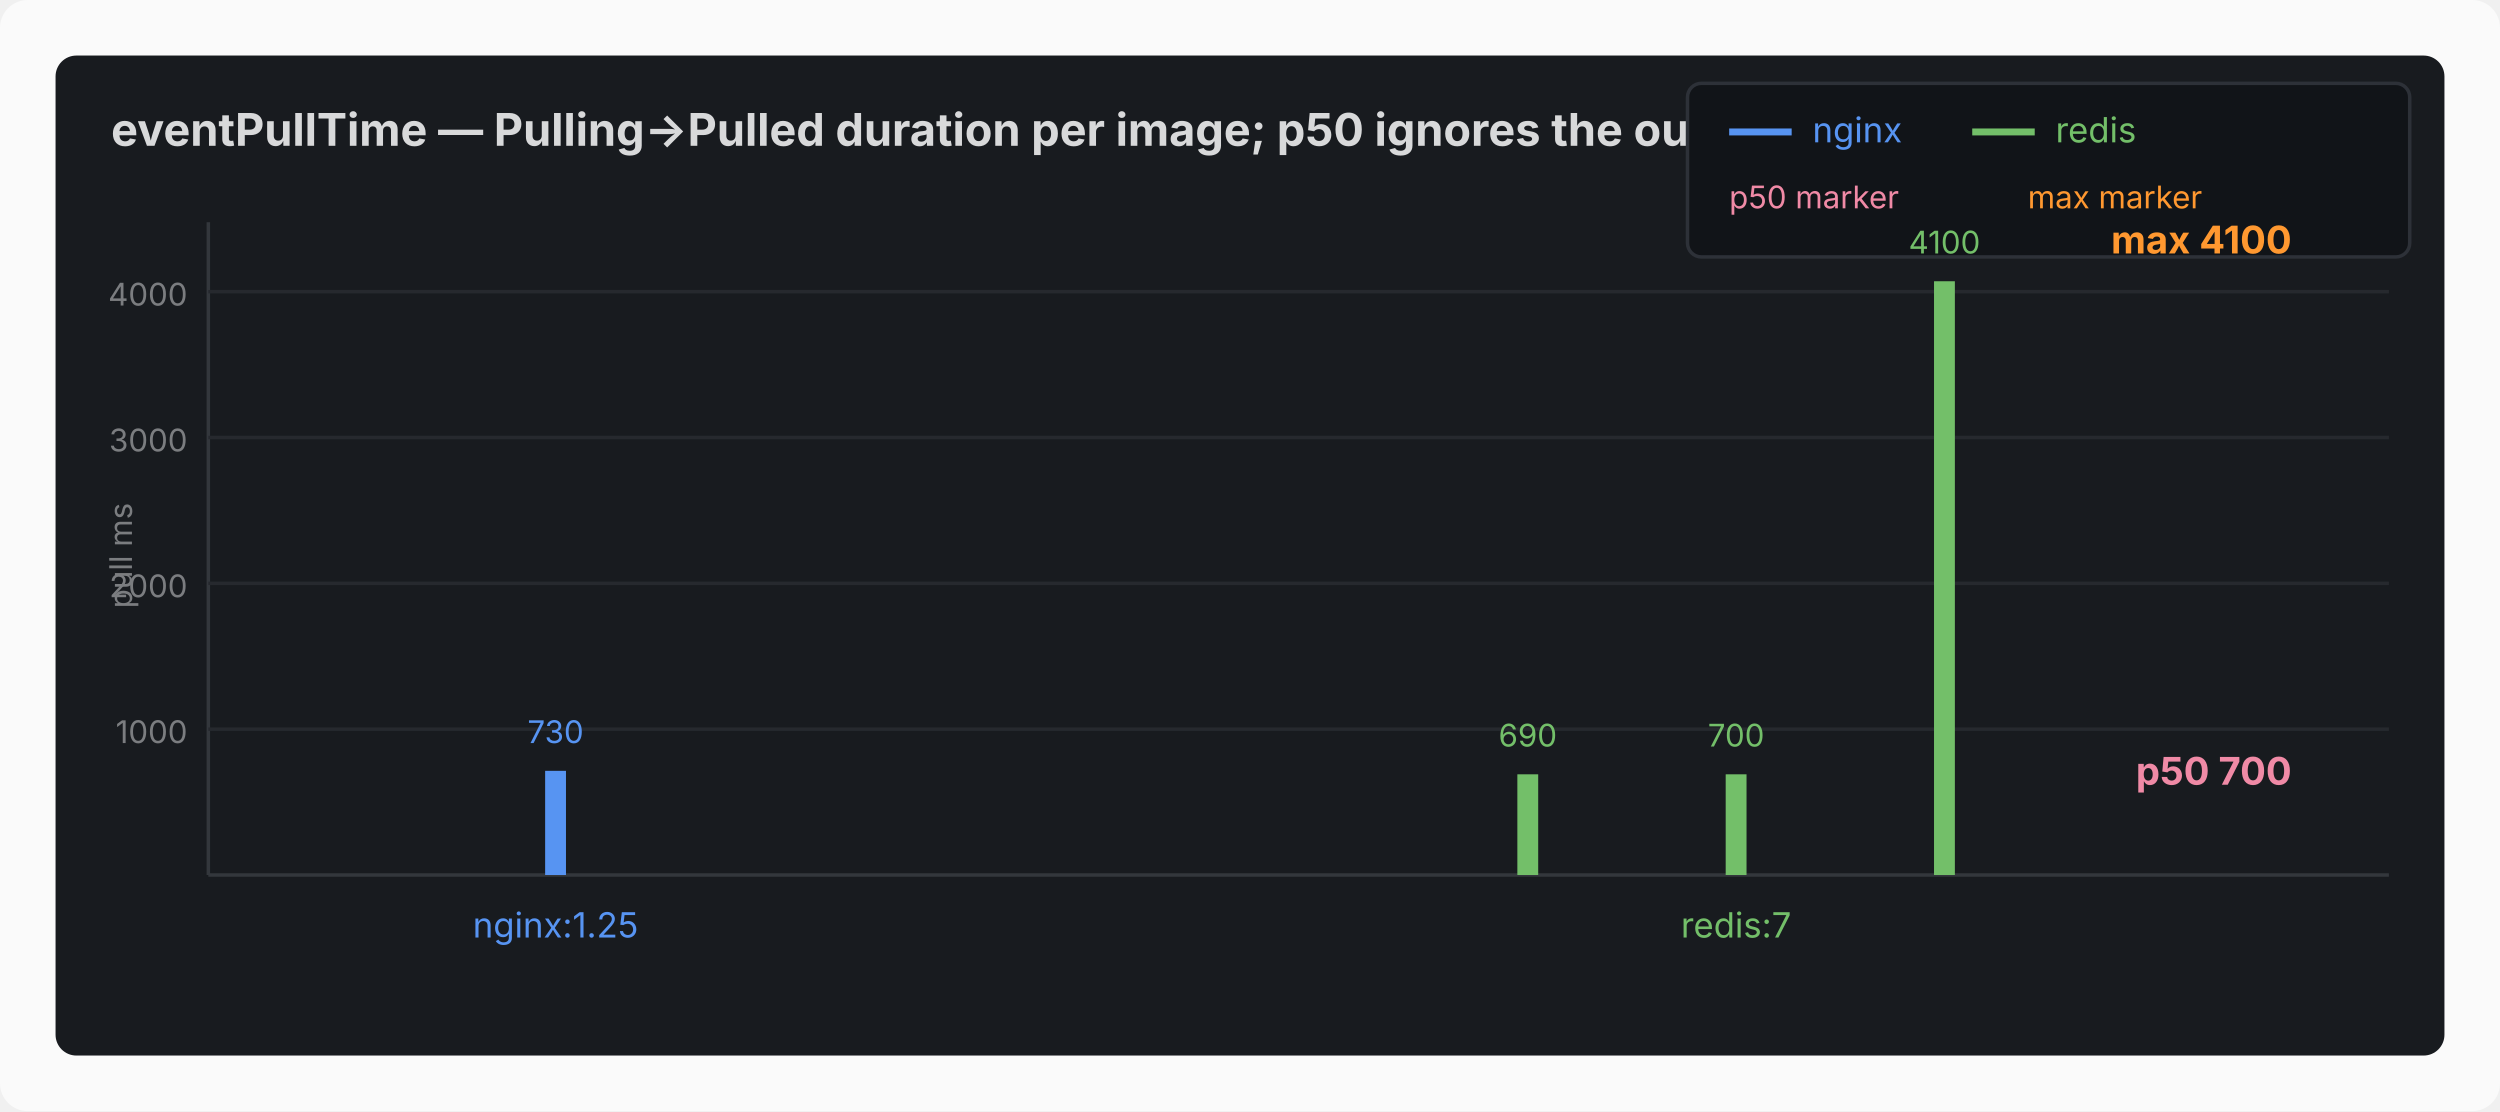
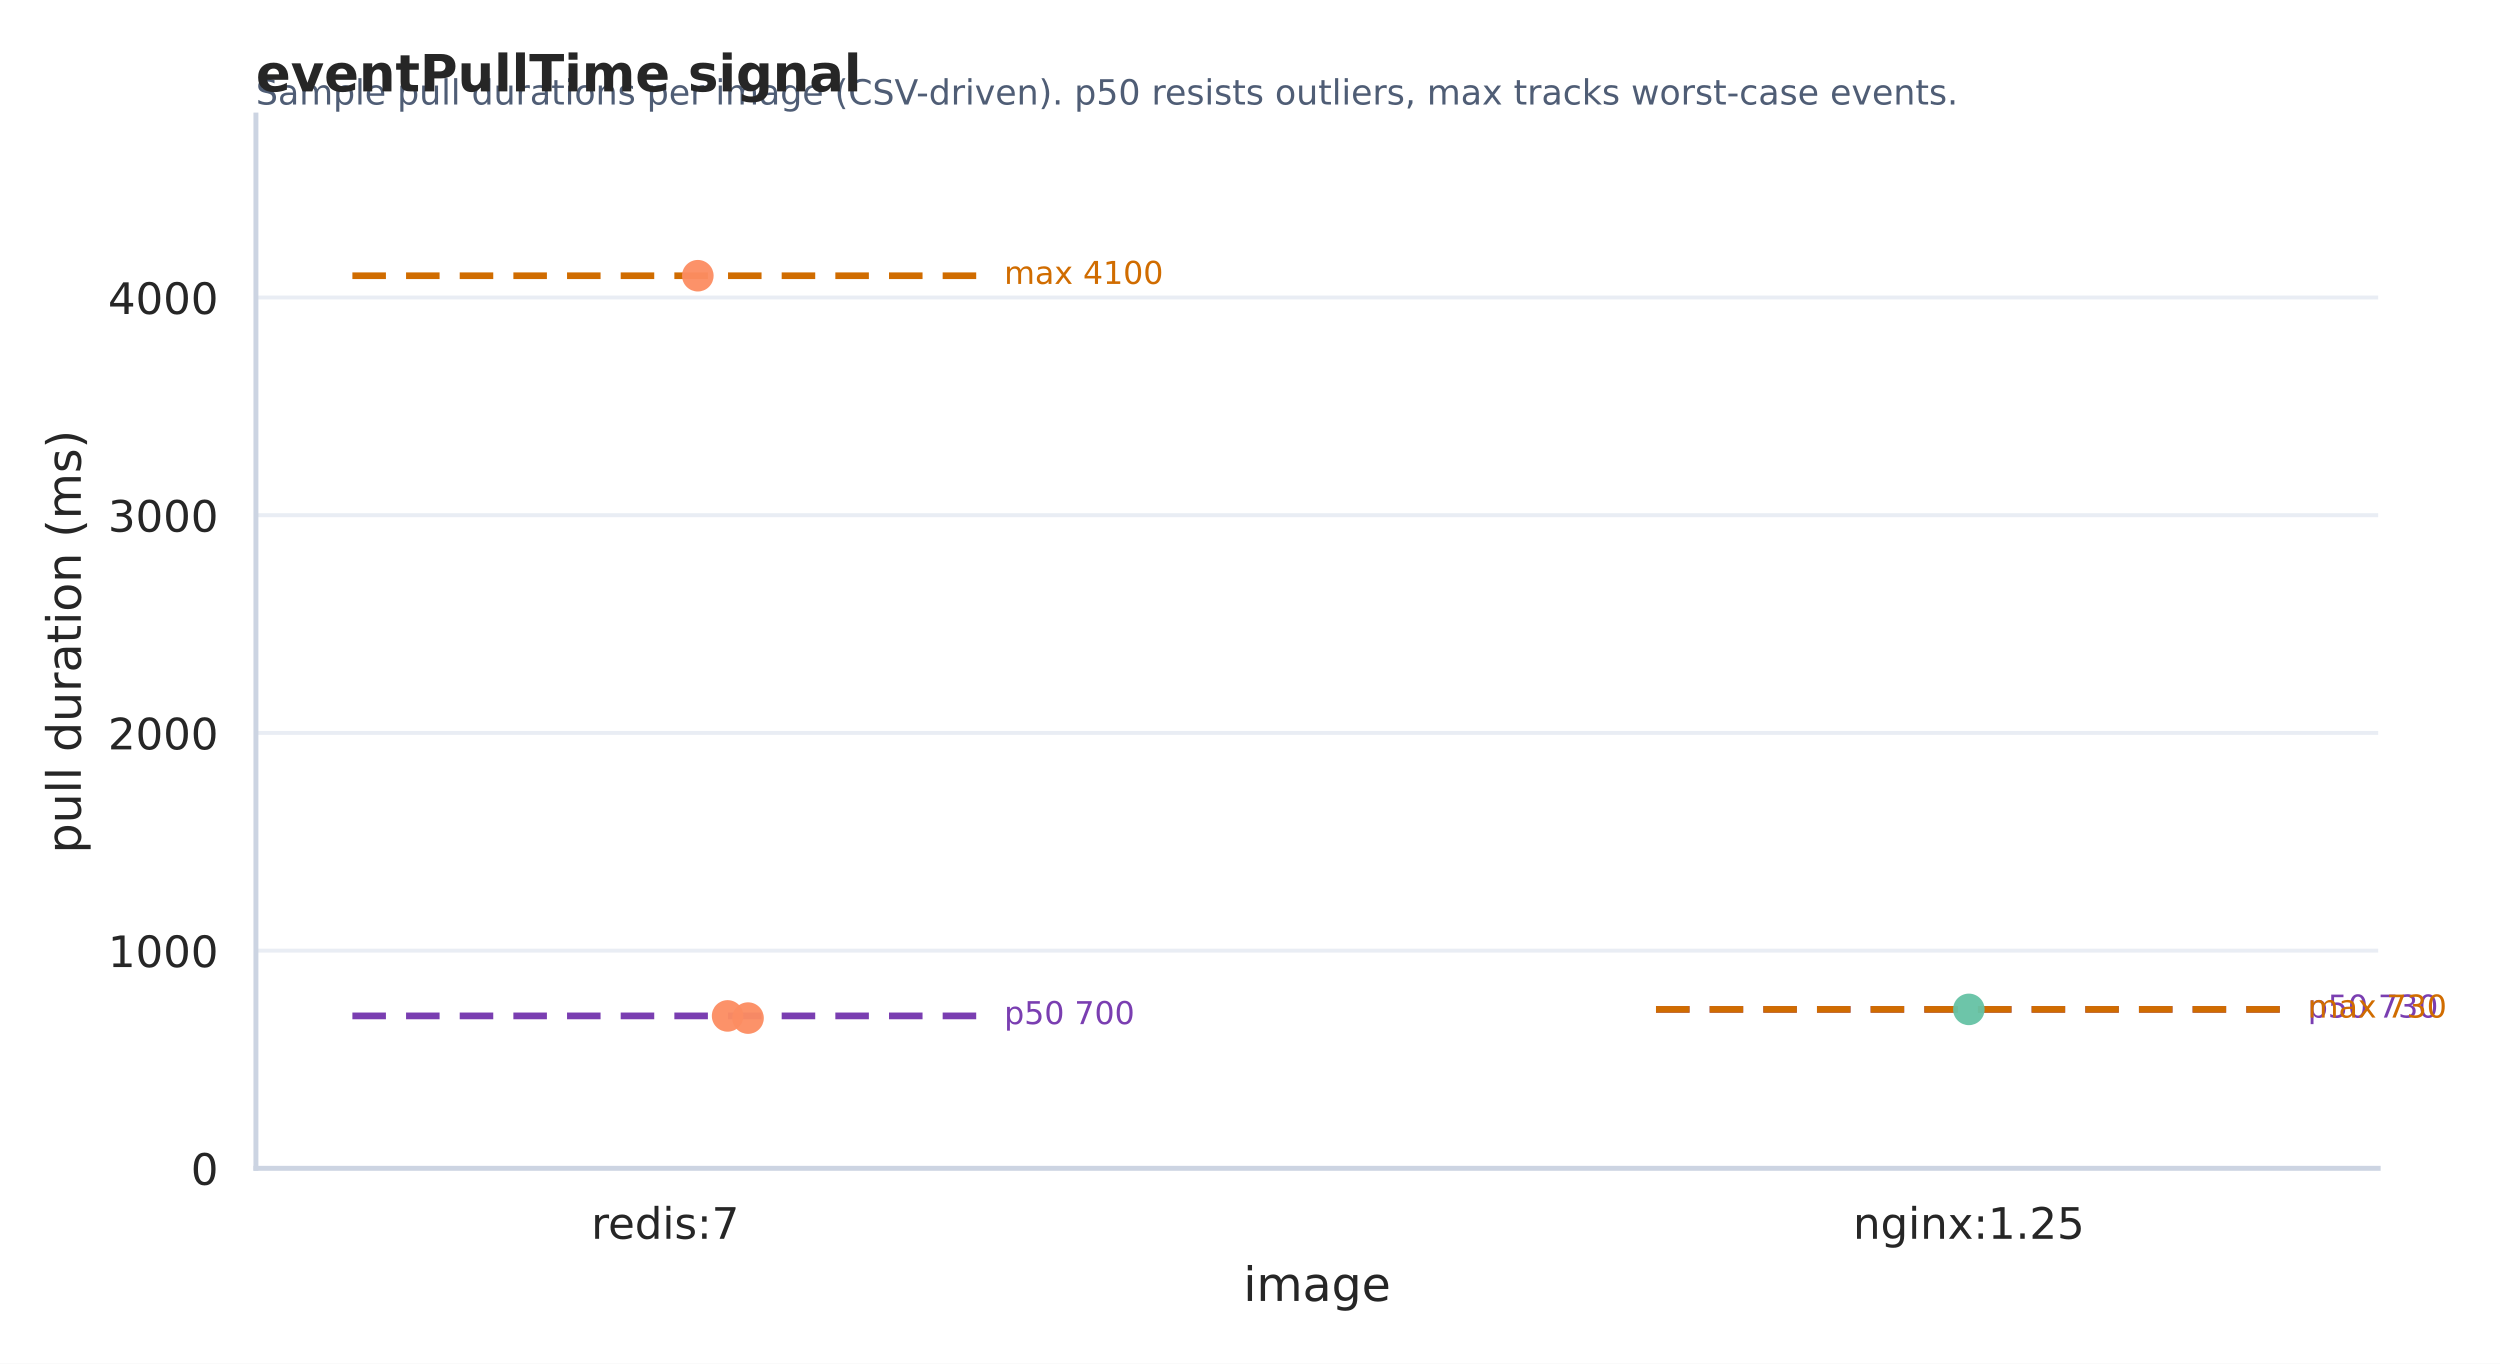
- <svg xmlns="http://www.w3.org/2000/svg" viewBox="0 0 720 320" font-family="system-ui, -apple-system, sans-serif" font-size="12">
-   <rect width="720" height="320" fill="#fafafa" rx="8" />
-   <rect x="16" y="16" width="688" height="288" rx="6" fill="#181b1f" />
-   <text x="32" y="42" font-size="13" font-weight="bold" fill="#d8d9da">eventPullTime — Pulling→Pulled duration per image; p50 ignores the outlier, max chases it</text>
-   <rect x="486" y="24" width="208" height="50" rx="4" fill="#111418" stroke="#2d3138" />
-   <line x1="498" y1="38" x2="516" y2="38" stroke="#5794f2" stroke-width="2" />
-   <text x="522" y="41" font-size="10" fill="#5794f2">nginx</text>
-   <line x1="568" y1="38" x2="586" y2="38" stroke="#73bf69" stroke-width="2" />
-   <text x="592" y="41" font-size="10" fill="#73bf69">redis</text>
-   <text x="498" y="60" font-size="9" fill="#f08aa6">p50 marker</text>
-   <text x="584" y="60" font-size="9" fill="#ff9830">max marker</text>
-   <line x1="60" y1="64" x2="60" y2="252" stroke="#33373c" />
-   <line x1="60" y1="252" x2="688" y2="252" stroke="#33373c" />
-   <g stroke="#26292e">
-     <line x1="60" y1="210" x2="688" y2="210" />
-     <line x1="60" y1="168" x2="688" y2="168" />
-     <line x1="60" y1="126" x2="688" y2="126" />
-     <line x1="60" y1="84" x2="688" y2="84" />
+ <svg xmlns="http://www.w3.org/2000/svg" xmlns:xlink="http://www.w3.org/1999/xlink" width="633.6pt" height="345.6pt" viewBox="0 0 633.6 345.6" version="1.1">
+   <defs>
+     <style type="text/css">*{stroke-linejoin: round; stroke-linecap: butt}</style>
+   </defs>
+   <g id="figure_1">
+     <g id="patch_1">
+       <path d="M 0 345.6 L 633.6 345.6 L 633.6 0 L 0 0 z " style="fill: #ffffff" />
+     </g>
+     <g id="axes_1">
+       <g id="patch_2">
+         <path d="M 64.86 296.097 L 602.728 296.097 L 602.728 29.16 L 64.86 29.16 z " style="fill: #ffffff" />
+       </g>
+       <g id="matplotlib.axis_1">
+         <g id="xtick_1">
+           <g id="text_1">
+             <g style="fill: #262626" transform="translate(149.84 313.9557) scale(0.11 -0.11)">
+               <defs>
+                 <path id="DejaVuSans-55" d="M 2631 2963 Q 2534 3019 2420 3045 Q 2306 3072 2169 3072 Q 1681 3072 1420 2755 Q 1159 2438 1159 1844 L 1159 0 L 581 0 L 581 3500 L 1159 3500 L 1159 2956 Q 1341 3275 1631 3429 Q 1922 3584 2338 3584 Q 2397 3584 2469 3576 Q 2541 3569 2628 3553 L 2631 2963 z " transform="scale(0.015625)" />
+                 <path id="DejaVuSans-48" d="M 3597 1894 L 3597 1613 L 953 1613 Q 991 1019 1311 708 Q 1631 397 2203 397 Q 2534 397 2845 478 Q 3156 559 3463 722 L 3463 178 Q 3153 47 2828 -22 Q 2503 -91 2169 -91 Q 1331 -91 842 396 Q 353 884 353 1716 Q 353 2575 817 3079 Q 1281 3584 2069 3584 Q 2775 3584 3186 3129 Q 3597 2675 3597 1894 z M 3022 2063 Q 3016 2534 2758 2815 Q 2500 3097 2075 3097 Q 1594 3097 1305 2825 Q 1016 2553 972 2059 L 3022 2063 z " transform="scale(0.015625)" />
+                 <path id="DejaVuSans-47" d="M 2906 2969 L 2906 4863 L 3481 4863 L 3481 0 L 2906 0 L 2906 525 Q 2725 213 2448 61 Q 2172 -91 1784 -91 Q 1150 -91 751 415 Q 353 922 353 1747 Q 353 2572 751 3078 Q 1150 3584 1784 3584 Q 2172 3584 2448 3432 Q 2725 3281 2906 2969 z M 947 1747 Q 947 1113 1208 752 Q 1469 391 1925 391 Q 2381 391 2643 752 Q 2906 1113 2906 1747 Q 2906 2381 2643 2742 Q 2381 3103 1925 3103 Q 1469 3103 1208 2742 Q 947 2381 947 1747 z " transform="scale(0.015625)" />
+                 <path id="DejaVuSans-4c" d="M 603 3500 L 1178 3500 L 1178 0 L 603 0 L 603 3500 z M 603 4863 L 1178 4863 L 1178 4134 L 603 4134 L 603 4863 z " transform="scale(0.015625)" />
+                 <path id="DejaVuSans-56" d="M 2834 3397 L 2834 2853 Q 2591 2978 2328 3040 Q 2066 3103 1784 3103 Q 1356 3103 1142 2972 Q 928 2841 928 2578 Q 928 2378 1081 2264 Q 1234 2150 1697 2047 L 1894 2003 Q 2506 1872 2764 1633 Q 3022 1394 3022 966 Q 3022 478 2636 193 Q 2250 -91 1575 -91 Q 1294 -91 989 -36 Q 684 19 347 128 L 347 722 Q 666 556 975 473 Q 1284 391 1588 391 Q 1994 391 2212 530 Q 2431 669 2431 922 Q 2431 1156 2273 1281 Q 2116 1406 1581 1522 L 1381 1569 Q 847 1681 609 1914 Q 372 2147 372 2553 Q 372 3047 722 3315 Q 1072 3584 1716 3584 Q 2034 3584 2315 3537 Q 2597 3491 2834 3397 z " transform="scale(0.015625)" />
+                 <path id="DejaVuSans-1d" d="M 750 794 L 1409 794 L 1409 0 L 750 0 L 750 794 z M 750 3309 L 1409 3309 L 1409 2516 L 750 2516 L 750 3309 z " transform="scale(0.015625)" />
+                 <path id="DejaVuSans-1a" d="M 525 4666 L 3525 4666 L 3525 4397 L 1831 0 L 1172 0 L 2766 4134 L 525 4134 L 525 4666 z " transform="scale(0.015625)" />
+               </defs>
+               <use xlink:href="#DejaVuSans-55" />
+               <use xlink:href="#DejaVuSans-48" transform="translate(38.90625 0)" />
+               <use xlink:href="#DejaVuSans-47" transform="translate(100.4375 0)" />
+               <use xlink:href="#DejaVuSans-4c" transform="translate(163.9219 0)" />
+               <use xlink:href="#DejaVuSans-56" transform="translate(191.7031 0)" />
+               <use xlink:href="#DejaVuSans-1d" transform="translate(243.7969 0)" />
+               <use xlink:href="#DejaVuSans-1a" transform="translate(277.4844 0)" />
+             </g>
+           </g>
+         </g>
+         <g id="xtick_2">
+           <g id="text_2">
+             <g style="fill: #262626" transform="translate(469.6414 313.9557) scale(0.11 -0.11)">
+               <defs>
+                 <path id="DejaVuSans-51" d="M 3513 2113 L 3513 0 L 2938 0 L 2938 2094 Q 2938 2591 2744 2837 Q 2550 3084 2163 3084 Q 1697 3084 1428 2787 Q 1159 2491 1159 1978 L 1159 0 L 581 0 L 581 3500 L 1159 3500 L 1159 2956 Q 1366 3272 1645 3428 Q 1925 3584 2291 3584 Q 2894 3584 3203 3211 Q 3513 2838 3513 2113 z " transform="scale(0.015625)" />
+                 <path id="DejaVuSans-4a" d="M 2906 1791 Q 2906 2416 2648 2759 Q 2391 3103 1925 3103 Q 1463 3103 1205 2759 Q 947 2416 947 1791 Q 947 1169 1205 825 Q 1463 481 1925 481 Q 2391 481 2648 825 Q 2906 1169 2906 1791 z M 3481 434 Q 3481 -459 3084 -895 Q 2688 -1331 1869 -1331 Q 1566 -1331 1297 -1286 Q 1028 -1241 775 -1147 L 775 -588 Q 1028 -725 1275 -790 Q 1522 -856 1778 -856 Q 2344 -856 2625 -561 Q 2906 -266 2906 331 L 2906 616 Q 2728 306 2450 153 Q 2172 0 1784 0 Q 1141 0 747 490 Q 353 981 353 1791 Q 353 2603 747 3093 Q 1141 3584 1784 3584 Q 2172 3584 2450 3431 Q 2728 3278 2906 2969 L 2906 3500 L 3481 3500 L 3481 434 z " transform="scale(0.015625)" />
+                 <path id="DejaVuSans-5b" d="M 3513 3500 L 2247 1797 L 3578 0 L 2900 0 L 1881 1375 L 863 0 L 184 0 L 1544 1831 L 300 3500 L 978 3500 L 1906 2253 L 2834 3500 L 3513 3500 z " transform="scale(0.015625)" />
+                 <path id="DejaVuSans-14" d="M 794 531 L 1825 531 L 1825 4091 L 703 3866 L 703 4441 L 1819 4666 L 2450 4666 L 2450 531 L 3481 531 L 3481 0 L 794 0 L 794 531 z " transform="scale(0.015625)" />
+                 <path id="DejaVuSans-11" d="M 684 794 L 1344 794 L 1344 0 L 684 0 L 684 794 z " transform="scale(0.015625)" />
+                 <path id="DejaVuSans-15" d="M 1228 531 L 3431 531 L 3431 0 L 469 0 L 469 531 Q 828 903 1448 1529 Q 2069 2156 2228 2338 Q 2531 2678 2651 2914 Q 2772 3150 2772 3378 Q 2772 3750 2511 3984 Q 2250 4219 1831 4219 Q 1534 4219 1204 4116 Q 875 4013 500 3803 L 500 4441 Q 881 4594 1212 4672 Q 1544 4750 1819 4750 Q 2544 4750 2975 4387 Q 3406 4025 3406 3419 Q 3406 3131 3298 2873 Q 3191 2616 2906 2266 Q 2828 2175 2409 1742 Q 1991 1309 1228 531 z " transform="scale(0.015625)" />
+                 <path id="DejaVuSans-18" d="M 691 4666 L 3169 4666 L 3169 4134 L 1269 4134 L 1269 2991 Q 1406 3038 1543 3061 Q 1681 3084 1819 3084 Q 2600 3084 3056 2656 Q 3513 2228 3513 1497 Q 3513 744 3044 326 Q 2575 -91 1722 -91 Q 1428 -91 1123 -41 Q 819 9 494 109 L 494 744 Q 775 591 1075 516 Q 1375 441 1709 441 Q 2250 441 2565 725 Q 2881 1009 2881 1497 Q 2881 1984 2565 2268 Q 2250 2553 1709 2553 Q 1456 2553 1204 2497 Q 953 2441 691 2322 L 691 4666 z " transform="scale(0.015625)" />
+               </defs>
+               <use xlink:href="#DejaVuSans-51" />
+               <use xlink:href="#DejaVuSans-4a" transform="translate(63.375 0)" />
+               <use xlink:href="#DejaVuSans-4c" transform="translate(126.8594 0)" />
+               <use xlink:href="#DejaVuSans-51" transform="translate(154.6406 0)" />
+               <use xlink:href="#DejaVuSans-5b" transform="translate(218.0156 0)" />
+               <use xlink:href="#DejaVuSans-1d" transform="translate(277.2031 0)" />
+               <use xlink:href="#DejaVuSans-14" transform="translate(310.8906 0)" />
+               <use xlink:href="#DejaVuSans-11" transform="translate(374.5156 0)" />
+               <use xlink:href="#DejaVuSans-15" transform="translate(406.2969 0)" />
+               <use xlink:href="#DejaVuSans-18" transform="translate(469.9219 0)" />
+             </g>
+           </g>
+         </g>
+         <g id="text_3">
+           <g style="fill: #262626" transform="translate(315.1047 329.7164) scale(0.12 -0.12)">
+             <defs>
+               <path id="DejaVuSans-50" d="M 3328 2828 Q 3544 3216 3844 3400 Q 4144 3584 4550 3584 Q 5097 3584 5394 3201 Q 5691 2819 5691 2113 L 5691 0 L 5113 0 L 5113 2094 Q 5113 2597 4934 2840 Q 4756 3084 4391 3084 Q 3944 3084 3684 2787 Q 3425 2491 3425 1978 L 3425 0 L 2847 0 L 2847 2094 Q 2847 2600 2669 2842 Q 2491 3084 2119 3084 Q 1678 3084 1418 2786 Q 1159 2488 1159 1978 L 1159 0 L 581 0 L 581 3500 L 1159 3500 L 1159 2956 Q 1356 3278 1631 3431 Q 1906 3584 2284 3584 Q 2666 3584 2933 3390 Q 3200 3197 3328 2828 z " transform="scale(0.015625)" />
+               <path id="DejaVuSans-44" d="M 2194 1759 Q 1497 1759 1228 1600 Q 959 1441 959 1056 Q 959 750 1161 570 Q 1363 391 1709 391 Q 2188 391 2477 730 Q 2766 1069 2766 1631 L 2766 1759 L 2194 1759 z M 3341 1997 L 3341 0 L 2766 0 L 2766 531 Q 2569 213 2275 61 Q 1981 -91 1556 -91 Q 1019 -91 701 211 Q 384 513 384 1019 Q 384 1609 779 1909 Q 1175 2209 1959 2209 L 2766 2209 L 2766 2266 Q 2766 2663 2505 2880 Q 2244 3097 1772 3097 Q 1472 3097 1187 3025 Q 903 2953 641 2809 L 641 3341 Q 956 3463 1253 3523 Q 1550 3584 1831 3584 Q 2591 3584 2966 3190 Q 3341 2797 3341 1997 z " transform="scale(0.015625)" />
+             </defs>
+             <use xlink:href="#DejaVuSans-4c" />
+             <use xlink:href="#DejaVuSans-50" transform="translate(27.78125 0)" />
+             <use xlink:href="#DejaVuSans-44" transform="translate(125.1875 0)" />
+             <use xlink:href="#DejaVuSans-4a" transform="translate(186.4688 0)" />
+             <use xlink:href="#DejaVuSans-48" transform="translate(249.9531 0)" />
+           </g>
+         </g>
+       </g>
+       <g id="matplotlib.axis_2">
+         <g id="ytick_1">
+           <g id="line2d_1">
+             <path d="M 64.86 296.097 L 602.728 296.097 " clip-path="url(#p5d6cd0d8fa)" style="fill: none; stroke: #e9edf4; stroke-linecap: round" />
+           </g>
+           <g id="text_4">
+             <g style="fill: #262626" transform="translate(48.36125 300.2761) scale(0.11 -0.11)">
+               <defs>
+                 <path id="DejaVuSans-13" d="M 2034 4250 Q 1547 4250 1301 3770 Q 1056 3291 1056 2328 Q 1056 1369 1301 889 Q 1547 409 2034 409 Q 2525 409 2770 889 Q 3016 1369 3016 2328 Q 3016 3291 2770 3770 Q 2525 4250 2034 4250 z M 2034 4750 Q 2819 4750 3233 4129 Q 3647 3509 3647 2328 Q 3647 1150 3233 529 Q 2819 -91 2034 -91 Q 1250 -91 836 529 Q 422 1150 422 2328 Q 422 3509 836 4129 Q 1250 4750 2034 4750 z " transform="scale(0.015625)" />
+               </defs>
+               <use xlink:href="#DejaVuSans-13" />
+             </g>
+           </g>
+         </g>
+         <g id="ytick_2">
+           <g id="line2d_2">
+             <path d="M 64.86 240.922 L 602.728 240.922 " clip-path="url(#p5d6cd0d8fa)" style="fill: none; stroke: #e9edf4; stroke-linecap: round" />
+           </g>
+           <g id="text_5">
+             <g style="fill: #262626" transform="translate(27.365 245.101) scale(0.11 -0.11)">
+               <use xlink:href="#DejaVuSans-14" />
+               <use xlink:href="#DejaVuSans-13" transform="translate(63.625 0)" />
+               <use xlink:href="#DejaVuSans-13" transform="translate(127.25 0)" />
+               <use xlink:href="#DejaVuSans-13" transform="translate(190.875 0)" />
+             </g>
+           </g>
+         </g>
+         <g id="ytick_3">
+           <g id="line2d_3">
+             <path d="M 64.86 185.747 L 602.728 185.747 " clip-path="url(#p5d6cd0d8fa)" style="fill: none; stroke: #e9edf4; stroke-linecap: round" />
+           </g>
+           <g id="text_6">
+             <g style="fill: #262626" transform="translate(27.365 189.9258) scale(0.11 -0.11)">
+               <use xlink:href="#DejaVuSans-15" />
+               <use xlink:href="#DejaVuSans-13" transform="translate(63.625 0)" />
+               <use xlink:href="#DejaVuSans-13" transform="translate(127.25 0)" />
+               <use xlink:href="#DejaVuSans-13" transform="translate(190.875 0)" />
+             </g>
+           </g>
+         </g>
+         <g id="ytick_4">
+           <g id="line2d_4">
+             <path d="M 64.86 130.572 L 602.728 130.572 " clip-path="url(#p5d6cd0d8fa)" style="fill: none; stroke: #e9edf4; stroke-linecap: round" />
+           </g>
+           <g id="text_7">
+             <g style="fill: #262626" transform="translate(27.365 134.7507) scale(0.11 -0.11)">
+               <defs>
+                 <path id="DejaVuSans-16" d="M 2597 2516 Q 3050 2419 3304 2112 Q 3559 1806 3559 1356 Q 3559 666 3084 287 Q 2609 -91 1734 -91 Q 1441 -91 1130 -33 Q 819 25 488 141 L 488 750 Q 750 597 1062 519 Q 1375 441 1716 441 Q 2309 441 2620 675 Q 2931 909 2931 1356 Q 2931 1769 2642 2001 Q 2353 2234 1838 2234 L 1294 2234 L 1294 2753 L 1863 2753 Q 2328 2753 2575 2939 Q 2822 3125 2822 3475 Q 2822 3834 2567 4026 Q 2313 4219 1838 4219 Q 1578 4219 1281 4162 Q 984 4106 628 3988 L 628 4550 Q 988 4650 1302 4700 Q 1616 4750 1894 4750 Q 2613 4750 3031 4423 Q 3450 4097 3450 3541 Q 3450 3153 3228 2886 Q 3006 2619 2597 2516 z " transform="scale(0.015625)" />
+               </defs>
+               <use xlink:href="#DejaVuSans-16" />
+               <use xlink:href="#DejaVuSans-13" transform="translate(63.625 0)" />
+               <use xlink:href="#DejaVuSans-13" transform="translate(127.25 0)" />
+               <use xlink:href="#DejaVuSans-13" transform="translate(190.875 0)" />
+             </g>
+           </g>
+         </g>
+         <g id="ytick_5">
+           <g id="line2d_5">
+             <path d="M 64.86 75.397 L 602.728 75.397 " clip-path="url(#p5d6cd0d8fa)" style="fill: none; stroke: #e9edf4; stroke-linecap: round" />
+           </g>
+           <g id="text_8">
+             <g style="fill: #262626" transform="translate(27.365 79.5755) scale(0.11 -0.11)">
+               <defs>
+                 <path id="DejaVuSans-17" d="M 2419 4116 L 825 1625 L 2419 1625 L 2419 4116 z M 2253 4666 L 3047 4666 L 3047 1625 L 3713 1625 L 3713 1100 L 3047 1100 L 3047 0 L 2419 0 L 2419 1100 L 313 1100 L 313 1709 L 2253 4666 z " transform="scale(0.015625)" />
+               </defs>
+               <use xlink:href="#DejaVuSans-17" />
+               <use xlink:href="#DejaVuSans-13" transform="translate(63.625 0)" />
+               <use xlink:href="#DejaVuSans-13" transform="translate(127.25 0)" />
+               <use xlink:href="#DejaVuSans-13" transform="translate(190.875 0)" />
+             </g>
+           </g>
+         </g>
+         <g id="text_9">
+           <g style="fill: #262626" transform="translate(20.48219 216.2875) rotate(-90) scale(0.12 -0.12)">
+             <defs>
+               <path id="DejaVuSans-53" d="M 1159 525 L 1159 -1331 L 581 -1331 L 581 3500 L 1159 3500 L 1159 2969 Q 1341 3281 1617 3432 Q 1894 3584 2278 3584 Q 2916 3584 3314 3078 Q 3713 2572 3713 1747 Q 3713 922 3314 415 Q 2916 -91 2278 -91 Q 1894 -91 1617 61 Q 1341 213 1159 525 z M 3116 1747 Q 3116 2381 2855 2742 Q 2594 3103 2138 3103 Q 1681 3103 1420 2742 Q 1159 2381 1159 1747 Q 1159 1113 1420 752 Q 1681 391 2138 391 Q 2594 391 2855 752 Q 3116 1113 3116 1747 z " transform="scale(0.015625)" />
+               <path id="DejaVuSans-58" d="M 544 1381 L 544 3500 L 1119 3500 L 1119 1403 Q 1119 906 1312 657 Q 1506 409 1894 409 Q 2359 409 2629 706 Q 2900 1003 2900 1516 L 2900 3500 L 3475 3500 L 3475 0 L 2900 0 L 2900 538 Q 2691 219 2414 64 Q 2138 -91 1772 -91 Q 1169 -91 856 284 Q 544 659 544 1381 z M 1991 3584 L 1991 3584 z " transform="scale(0.015625)" />
+               <path id="DejaVuSans-4f" d="M 603 4863 L 1178 4863 L 1178 0 L 603 0 L 603 4863 z " transform="scale(0.015625)" />
+               <path id="DejaVuSans-3" transform="scale(0.015625)" />
+               <path id="DejaVuSans-57" d="M 1172 4494 L 1172 3500 L 2356 3500 L 2356 3053 L 1172 3053 L 1172 1153 Q 1172 725 1289 603 Q 1406 481 1766 481 L 2356 481 L 2356 0 L 1766 0 Q 1100 0 847 248 Q 594 497 594 1153 L 594 3053 L 172 3053 L 172 3500 L 594 3500 L 594 4494 L 1172 4494 z " transform="scale(0.015625)" />
+               <path id="DejaVuSans-52" d="M 1959 3097 Q 1497 3097 1228 2736 Q 959 2375 959 1747 Q 959 1119 1226 758 Q 1494 397 1959 397 Q 2419 397 2687 759 Q 2956 1122 2956 1747 Q 2956 2369 2687 2733 Q 2419 3097 1959 3097 z M 1959 3584 Q 2709 3584 3137 3096 Q 3566 2609 3566 1747 Q 3566 888 3137 398 Q 2709 -91 1959 -91 Q 1206 -91 779 398 Q 353 888 353 1747 Q 353 2609 779 3096 Q 1206 3584 1959 3584 z " transform="scale(0.015625)" />
+               <path id="DejaVuSans-b" d="M 1984 4856 Q 1566 4138 1362 3434 Q 1159 2731 1159 2009 Q 1159 1288 1364 580 Q 1569 -128 1984 -844 L 1484 -844 Q 1016 -109 783 600 Q 550 1309 550 2009 Q 550 2706 781 3412 Q 1013 4119 1484 4856 L 1984 4856 z " transform="scale(0.015625)" />
+               <path id="DejaVuSans-c" d="M 513 4856 L 1013 4856 Q 1481 4119 1714 3412 Q 1947 2706 1947 2009 Q 1947 1309 1714 600 Q 1481 -109 1013 -844 L 513 -844 Q 928 -128 1133 580 Q 1338 1288 1338 2009 Q 1338 2731 1133 3434 Q 928 4138 513 4856 z " transform="scale(0.015625)" />
+             </defs>
+             <use xlink:href="#DejaVuSans-53" />
+             <use xlink:href="#DejaVuSans-58" transform="translate(63.48438 0)" />
+             <use xlink:href="#DejaVuSans-4f" transform="translate(126.8594 0)" />
+             <use xlink:href="#DejaVuSans-4f" transform="translate(154.6406 0)" />
+             <use xlink:href="#DejaVuSans-3" transform="translate(182.4219 0)" />
+             <use xlink:href="#DejaVuSans-47" transform="translate(214.2031 0)" />
+             <use xlink:href="#DejaVuSans-58" transform="translate(277.6875 0)" />
+             <use xlink:href="#DejaVuSans-55" transform="translate(341.0625 0)" />
+             <use xlink:href="#DejaVuSans-44" transform="translate(382.1719 0)" />
+             <use xlink:href="#DejaVuSans-57" transform="translate(443.4531 0)" />
+             <use xlink:href="#DejaVuSans-4c" transform="translate(482.6562 0)" />
+             <use xlink:href="#DejaVuSans-52" transform="translate(510.4375 0)" />
+             <use xlink:href="#DejaVuSans-51" transform="translate(571.625 0)" />
+             <use xlink:href="#DejaVuSans-3" transform="translate(635 0)" />
+             <use xlink:href="#DejaVuSans-b" transform="translate(666.7812 0)" />
+             <use xlink:href="#DejaVuSans-50" transform="translate(705.7969 0)" />
+             <use xlink:href="#DejaVuSans-56" transform="translate(803.2031 0)" />
+             <use xlink:href="#DejaVuSans-c" transform="translate(855.2969 0)" />
+           </g>
+         </g>
+       </g>
+       <g id="LineCollection_1">
+         <path d="M 419.694 255.82 L 578.279 255.82 " clip-path="url(#p5d6cd0d8fa)" style="fill: none; stroke-dasharray: 8.5,5.1; stroke-dashoffset: 0; stroke: #7a3eb1; stroke-width: 1.7" />
+       </g>
+       <g id="LineCollection_2">
+         <path d="M 419.694 255.82 L 578.279 255.82 " clip-path="url(#p5d6cd0d8fa)" style="fill: none; stroke-dasharray: 8.5,5.1; stroke-dashoffset: 0; stroke: #d06c00; stroke-width: 1.7" />
+       </g>
+       <g id="LineCollection_3">
+         <path d="M 89.309 257.475 L 247.894 257.475 " clip-path="url(#p5d6cd0d8fa)" style="fill: none; stroke-dasharray: 8.5,5.1; stroke-dashoffset: 0; stroke: #7a3eb1; stroke-width: 1.7" />
+       </g>
+       <g id="LineCollection_4">
+         <path d="M 89.309 69.879 L 247.894 69.879 " clip-path="url(#p5d6cd0d8fa)" style="fill: none; stroke-dasharray: 8.5,5.1; stroke-dashoffset: 0; stroke: #d06c00; stroke-width: 1.7" />
+       </g>
+       <g id="patch_3">
+         <path d="M 64.86 296.097 L 64.86 29.16 " style="fill: none; stroke: #ccd4e2; stroke-width: 1.25; stroke-linejoin: miter; stroke-linecap: square" />
+       </g>
+       <g id="patch_4">
+         <path d="M 64.86 296.097 L 602.728 296.097 " style="fill: none; stroke: #ccd4e2; stroke-width: 1.25; stroke-linejoin: miter; stroke-linecap: square" />
+       </g>
+       <g id="PathCollection_1">
+         <defs>
+           <path id="C0_0_0b7ad3bc1a" d="M 0 4 C 1.061 4 2.078 3.579 2.828 2.828 C 3.579 2.078 4 1.061 4 -0 C 4 -1.061 3.579 -2.078 2.828 -2.828 C 2.078 -3.579 1.061 -4 0 -4 C -1.061 -4 -2.078 -3.579 -2.828 -2.828 C -3.579 -2.078 -4 -1.061 -4 0 C -4 1.061 -3.579 2.078 -2.828 2.828 C -2.078 3.579 -1.061 4 0 4 z " />
+         </defs>
+         <g clip-path="url(#p5d6cd0d8fa)">
+           <use xlink:href="#C0_0_0b7ad3bc1a" x="189.582" y="258.027" style="fill: #fc8d62; fill-opacity: 0.95" />
+         </g>
+         <g clip-path="url(#p5d6cd0d8fa)">
+           <use xlink:href="#C0_0_0b7ad3bc1a" x="184.405" y="257.475" style="fill: #fc8d62; fill-opacity: 0.95" />
+         </g>
+         <g clip-path="url(#p5d6cd0d8fa)">
+           <use xlink:href="#C0_0_0b7ad3bc1a" x="176.857" y="69.879" style="fill: #fc8d62; fill-opacity: 0.95" />
+         </g>
+       </g>
+       <g id="PathCollection_2">
+         <defs>
+           <path id="m7d1b9dc3a8" d="M 0 4 C 1.061 4 2.078 3.579 2.828 2.828 C 3.579 2.078 4 1.061 4 0 C 4 -1.061 3.579 -2.078 2.828 -2.828 C 2.078 -3.579 1.061 -4 0 -4 C -1.061 -4 -2.078 -3.579 -2.828 -2.828 C -3.579 -2.078 -4 -1.061 -4 0 C -4 1.061 -3.579 2.078 -2.828 2.828 C -2.078 3.579 -1.061 4 0 4 z " />
+         </defs>
+         <g clip-path="url(#p5d6cd0d8fa)">
+           <use xlink:href="#m7d1b9dc3a8" x="498.987" y="255.82" style="fill: #66c2a5; fill-opacity: 0.95" />
+         </g>
+       </g>
+       <g id="text_10">
+         <g style="fill: #7a3eb1" transform="translate(584.8868 257.8977) scale(0.08 -0.08)">
+           <use xlink:href="#DejaVuSans-53" />
+           <use xlink:href="#DejaVuSans-18" transform="translate(63.48438 0)" />
+           <use xlink:href="#DejaVuSans-13" transform="translate(127.1094 0)" />
+           <use xlink:href="#DejaVuSans-3" transform="translate(190.7344 0)" />
+           <use xlink:href="#DejaVuSans-1a" transform="translate(222.5156 0)" />
+           <use xlink:href="#DejaVuSans-16" transform="translate(286.1406 0)" />
+           <use xlink:href="#DejaVuSans-13" transform="translate(349.7656 0)" />
+         </g>
+       </g>
+       <g id="text_11">
+         <g style="fill: #d06c00" transform="translate(584.8868 257.8977) scale(0.08 -0.08)">
+           <use xlink:href="#DejaVuSans-50" />
+           <use xlink:href="#DejaVuSans-44" transform="translate(97.40625 0)" />
+           <use xlink:href="#DejaVuSans-5b" transform="translate(158.6875 0)" />
+           <use xlink:href="#DejaVuSans-3" transform="translate(217.875 0)" />
+           <use xlink:href="#DejaVuSans-1a" transform="translate(249.6562 0)" />
+           <use xlink:href="#DejaVuSans-16" transform="translate(313.2812 0)" />
+           <use xlink:href="#DejaVuSans-13" transform="translate(376.9062 0)" />
+         </g>
+       </g>
+       <g id="text_12">
+         <g style="fill: #7a3eb1" transform="translate(254.5013 259.5529) scale(0.08 -0.08)">
+           <use xlink:href="#DejaVuSans-53" />
+           <use xlink:href="#DejaVuSans-18" transform="translate(63.48438 0)" />
+           <use xlink:href="#DejaVuSans-13" transform="translate(127.1094 0)" />
+           <use xlink:href="#DejaVuSans-3" transform="translate(190.7344 0)" />
+           <use xlink:href="#DejaVuSans-1a" transform="translate(222.5156 0)" />
+           <use xlink:href="#DejaVuSans-13" transform="translate(286.1406 0)" />
+           <use xlink:href="#DejaVuSans-13" transform="translate(349.7656 0)" />
+         </g>
+       </g>
+       <g id="text_13">
+         <g style="fill: #d06c00" transform="translate(254.5013 71.95739) scale(0.08 -0.08)">
+           <use xlink:href="#DejaVuSans-50" />
+           <use xlink:href="#DejaVuSans-44" transform="translate(97.40625 0)" />
+           <use xlink:href="#DejaVuSans-5b" transform="translate(158.6875 0)" />
+           <use xlink:href="#DejaVuSans-3" transform="translate(217.875 0)" />
+           <use xlink:href="#DejaVuSans-17" transform="translate(249.6562 0)" />
+           <use xlink:href="#DejaVuSans-14" transform="translate(313.2812 0)" />
+           <use xlink:href="#DejaVuSans-13" transform="translate(376.9062 0)" />
+           <use xlink:href="#DejaVuSans-13" transform="translate(440.5312 0)" />
+         </g>
+       </g>
+       <g id="text_14">
+         <g style="fill: #4f5d75" transform="translate(64.86 26.49063) scale(0.088 -0.088)">
+           <defs>
+             <path id="DejaVuSans-36" d="M 3425 4513 L 3425 3897 Q 3066 4069 2747 4153 Q 2428 4238 2131 4238 Q 1616 4238 1336 4038 Q 1056 3838 1056 3469 Q 1056 3159 1242 3001 Q 1428 2844 1947 2747 L 2328 2669 Q 3034 2534 3370 2195 Q 3706 1856 3706 1288 Q 3706 609 3251 259 Q 2797 -91 1919 -91 Q 1588 -91 1214 -16 Q 841 59 441 206 L 441 856 Q 825 641 1194 531 Q 1563 422 1919 422 Q 2459 422 2753 634 Q 3047 847 3047 1241 Q 3047 1584 2836 1778 Q 2625 1972 2144 2069 L 1759 2144 Q 1053 2284 737 2584 Q 422 2884 422 3419 Q 422 4038 858 4394 Q 1294 4750 2059 4750 Q 2388 4750 2728 4690 Q 3069 4631 3425 4513 z " transform="scale(0.015625)" />
+             <path id="DejaVuSans-26" d="M 4122 4306 L 4122 3641 Q 3803 3938 3442 4084 Q 3081 4231 2675 4231 Q 1875 4231 1450 3742 Q 1025 3253 1025 2328 Q 1025 1406 1450 917 Q 1875 428 2675 428 Q 3081 428 3442 575 Q 3803 722 4122 1019 L 4122 359 Q 3791 134 3420 21 Q 3050 -91 2638 -91 Q 1578 -91 968 557 Q 359 1206 359 2328 Q 359 3453 968 4101 Q 1578 4750 2638 4750 Q 3056 4750 3426 4639 Q 3797 4528 4122 4306 z " transform="scale(0.015625)" />
+             <path id="DejaVuSans-39" d="M 1831 0 L 50 4666 L 709 4666 L 2188 738 L 3669 4666 L 4325 4666 L 2547 0 L 1831 0 z " transform="scale(0.015625)" />
+             <path id="DejaVuSans-10" d="M 313 2009 L 1997 2009 L 1997 1497 L 313 1497 L 313 2009 z " transform="scale(0.015625)" />
+             <path id="DejaVuSans-59" d="M 191 3500 L 800 3500 L 1894 563 L 2988 3500 L 3597 3500 L 2284 0 L 1503 0 L 191 3500 z " transform="scale(0.015625)" />
+             <path id="DejaVuSans-f" d="M 750 794 L 1409 794 L 1409 256 L 897 -744 L 494 -744 L 750 256 L 750 794 z " transform="scale(0.015625)" />
+             <path id="DejaVuSans-46" d="M 3122 3366 L 3122 2828 Q 2878 2963 2633 3030 Q 2388 3097 2138 3097 Q 1578 3097 1268 2742 Q 959 2388 959 1747 Q 959 1106 1268 751 Q 1578 397 2138 397 Q 2388 397 2633 464 Q 2878 531 3122 666 L 3122 134 Q 2881 22 2623 -34 Q 2366 -91 2075 -91 Q 1284 -91 818 406 Q 353 903 353 1747 Q 353 2603 823 3093 Q 1294 3584 2113 3584 Q 2378 3584 2631 3529 Q 2884 3475 3122 3366 z " transform="scale(0.015625)" />
+             <path id="DejaVuSans-4e" d="M 581 4863 L 1159 4863 L 1159 1991 L 2875 3500 L 3609 3500 L 1753 1863 L 3688 0 L 2938 0 L 1159 1709 L 1159 0 L 581 0 L 581 4863 z " transform="scale(0.015625)" />
+             <path id="DejaVuSans-5a" d="M 269 3500 L 844 3500 L 1563 769 L 2278 3500 L 2956 3500 L 3675 769 L 4391 3500 L 4966 3500 L 4050 0 L 3372 0 L 2619 2869 L 1863 0 L 1184 0 L 269 3500 z " transform="scale(0.015625)" />
+           </defs>
+           <use xlink:href="#DejaVuSans-36" />
+           <use xlink:href="#DejaVuSans-44" transform="translate(63.48438 0)" />
+           <use xlink:href="#DejaVuSans-50" transform="translate(124.7656 0)" />
+           <use xlink:href="#DejaVuSans-53" transform="translate(222.1719 0)" />
+           <use xlink:href="#DejaVuSans-4f" transform="translate(285.6562 0)" />
+           <use xlink:href="#DejaVuSans-48" transform="translate(313.4375 0)" />
+           <use xlink:href="#DejaVuSans-3" transform="translate(374.9688 0)" />
+           <use xlink:href="#DejaVuSans-53" transform="translate(406.75 0)" />
+           <use xlink:href="#DejaVuSans-58" transform="translate(470.2344 0)" />
+           <use xlink:href="#DejaVuSans-4f" transform="translate(533.6094 0)" />
+           <use xlink:href="#DejaVuSans-4f" transform="translate(561.3906 0)" />
+           <use xlink:href="#DejaVuSans-3" transform="translate(589.1719 0)" />
+           <use xlink:href="#DejaVuSans-47" transform="translate(620.9531 0)" />
+           <use xlink:href="#DejaVuSans-58" transform="translate(684.4375 0)" />
+           <use xlink:href="#DejaVuSans-55" transform="translate(747.8125 0)" />
+           <use xlink:href="#DejaVuSans-44" transform="translate(788.9219 0)" />
+           <use xlink:href="#DejaVuSans-57" transform="translate(850.2031 0)" />
+           <use xlink:href="#DejaVuSans-4c" transform="translate(889.4062 0)" />
+           <use xlink:href="#DejaVuSans-52" transform="translate(917.1875 0)" />
+           <use xlink:href="#DejaVuSans-51" transform="translate(978.375 0)" />
+           <use xlink:href="#DejaVuSans-56" transform="translate(1041.75 0)" />
+           <use xlink:href="#DejaVuSans-3" transform="translate(1093.844 0)" />
+           <use xlink:href="#DejaVuSans-53" transform="translate(1125.625 0)" />
+           <use xlink:href="#DejaVuSans-48" transform="translate(1189.109 0)" />
+           <use xlink:href="#DejaVuSans-55" transform="translate(1250.641 0)" />
+           <use xlink:href="#DejaVuSans-3" transform="translate(1291.75 0)" />
+           <use xlink:href="#DejaVuSans-4c" transform="translate(1323.531 0)" />
+           <use xlink:href="#DejaVuSans-50" transform="translate(1351.312 0)" />
+           <use xlink:href="#DejaVuSans-44" transform="translate(1448.719 0)" />
+           <use xlink:href="#DejaVuSans-4a" transform="translate(1510 0)" />
+           <use xlink:href="#DejaVuSans-48" transform="translate(1573.484 0)" />
+           <use xlink:href="#DejaVuSans-3" transform="translate(1635.016 0)" />
+           <use xlink:href="#DejaVuSans-b" transform="translate(1666.797 0)" />
+           <use xlink:href="#DejaVuSans-26" transform="translate(1705.812 0)" />
+           <use xlink:href="#DejaVuSans-36" transform="translate(1775.641 0)" />
+           <use xlink:href="#DejaVuSans-39" transform="translate(1839.125 0)" />
+           <use xlink:href="#DejaVuSans-10" transform="translate(1901.672 0)" />
+           <use xlink:href="#DejaVuSans-47" transform="translate(1937.75 0)" />
+           <use xlink:href="#DejaVuSans-55" transform="translate(2001.234 0)" />
+           <use xlink:href="#DejaVuSans-4c" transform="translate(2042.344 0)" />
+           <use xlink:href="#DejaVuSans-59" transform="translate(2070.125 0)" />
+           <use xlink:href="#DejaVuSans-48" transform="translate(2129.312 0)" />
+           <use xlink:href="#DejaVuSans-51" transform="translate(2190.844 0)" />
+           <use xlink:href="#DejaVuSans-c" transform="translate(2254.219 0)" />
+           <use xlink:href="#DejaVuSans-11" transform="translate(2293.234 0)" />
+           <use xlink:href="#DejaVuSans-3" transform="translate(2325.016 0)" />
+           <use xlink:href="#DejaVuSans-53" transform="translate(2356.797 0)" />
+           <use xlink:href="#DejaVuSans-18" transform="translate(2420.281 0)" />
+           <use xlink:href="#DejaVuSans-13" transform="translate(2483.906 0)" />
+           <use xlink:href="#DejaVuSans-3" transform="translate(2547.531 0)" />
+           <use xlink:href="#DejaVuSans-55" transform="translate(2579.312 0)" />
+           <use xlink:href="#DejaVuSans-48" transform="translate(2618.219 0)" />
+           <use xlink:href="#DejaVuSans-56" transform="translate(2679.75 0)" />
+           <use xlink:href="#DejaVuSans-4c" transform="translate(2731.844 0)" />
+           <use xlink:href="#DejaVuSans-56" transform="translate(2759.625 0)" />
+           <use xlink:href="#DejaVuSans-57" transform="translate(2811.719 0)" />
+           <use xlink:href="#DejaVuSans-56" transform="translate(2850.922 0)" />
+           <use xlink:href="#DejaVuSans-3" transform="translate(2903.016 0)" />
+           <use xlink:href="#DejaVuSans-52" transform="translate(2934.797 0)" />
+           <use xlink:href="#DejaVuSans-58" transform="translate(2995.984 0)" />
+           <use xlink:href="#DejaVuSans-57" transform="translate(3059.359 0)" />
+           <use xlink:href="#DejaVuSans-4f" transform="translate(3098.562 0)" />
+           <use xlink:href="#DejaVuSans-4c" transform="translate(3126.344 0)" />
+           <use xlink:href="#DejaVuSans-48" transform="translate(3154.125 0)" />
+           <use xlink:href="#DejaVuSans-55" transform="translate(3215.656 0)" />
+           <use xlink:href="#DejaVuSans-56" transform="translate(3256.766 0)" />
+           <use xlink:href="#DejaVuSans-f" transform="translate(3308.859 0)" />
+           <use xlink:href="#DejaVuSans-3" transform="translate(3340.641 0)" />
+           <use xlink:href="#DejaVuSans-50" transform="translate(3372.422 0)" />
+           <use xlink:href="#DejaVuSans-44" transform="translate(3469.828 0)" />
+           <use xlink:href="#DejaVuSans-5b" transform="translate(3531.109 0)" />
+           <use xlink:href="#DejaVuSans-3" transform="translate(3590.297 0)" />
+           <use xlink:href="#DejaVuSans-57" transform="translate(3622.078 0)" />
+           <use xlink:href="#DejaVuSans-55" transform="translate(3661.281 0)" />
+           <use xlink:href="#DejaVuSans-44" transform="translate(3702.391 0)" />
+           <use xlink:href="#DejaVuSans-46" transform="translate(3763.672 0)" />
+           <use xlink:href="#DejaVuSans-4e" transform="translate(3818.656 0)" />
+           <use xlink:href="#DejaVuSans-56" transform="translate(3876.562 0)" />
+           <use xlink:href="#DejaVuSans-3" transform="translate(3928.656 0)" />
+           <use xlink:href="#DejaVuSans-5a" transform="translate(3960.438 0)" />
+           <use xlink:href="#DejaVuSans-52" transform="translate(4042.219 0)" />
+           <use xlink:href="#DejaVuSans-55" transform="translate(4103.406 0)" />
+           <use xlink:href="#DejaVuSans-56" transform="translate(4144.516 0)" />
+           <use xlink:href="#DejaVuSans-57" transform="translate(4196.609 0)" />
+           <use xlink:href="#DejaVuSans-10" transform="translate(4235.812 0)" />
+           <use xlink:href="#DejaVuSans-46" transform="translate(4271.891 0)" />
+           <use xlink:href="#DejaVuSans-44" transform="translate(4326.875 0)" />
+           <use xlink:href="#DejaVuSans-56" transform="translate(4388.156 0)" />
+           <use xlink:href="#DejaVuSans-48" transform="translate(4440.25 0)" />
+           <use xlink:href="#DejaVuSans-3" transform="translate(4501.781 0)" />
+           <use xlink:href="#DejaVuSans-48" transform="translate(4533.562 0)" />
+           <use xlink:href="#DejaVuSans-59" transform="translate(4595.094 0)" />
+           <use xlink:href="#DejaVuSans-48" transform="translate(4654.281 0)" />
+           <use xlink:href="#DejaVuSans-51" transform="translate(4715.812 0)" />
+           <use xlink:href="#DejaVuSans-57" transform="translate(4779.188 0)" />
+           <use xlink:href="#DejaVuSans-56" transform="translate(4818.391 0)" />
+           <use xlink:href="#DejaVuSans-11" transform="translate(4870.484 0)" />
+         </g>
+       </g>
+       <g id="text_15">
+         <g style="fill: #262626" transform="translate(64.86 23.16) scale(0.13 -0.13)">
+           <defs>
+             <path id="DejaVuSans-Bold-48" d="M 4031 1759 L 4031 1441 L 1416 1441 Q 1456 1047 1700 850 Q 1944 653 2381 653 Q 2734 653 3104 758 Q 3475 863 3866 1075 L 3866 213 Q 3469 63 3072 -14 Q 2675 -91 2278 -91 Q 1328 -91 801 392 Q 275 875 275 1747 Q 275 2603 792 3093 Q 1309 3584 2216 3584 Q 3041 3584 3536 3087 Q 4031 2591 4031 1759 z M 2881 2131 Q 2881 2450 2695 2645 Q 2509 2841 2209 2841 Q 1884 2841 1681 2658 Q 1478 2475 1428 2131 L 2881 2131 z " transform="scale(0.015625)" />
+             <path id="DejaVuSans-Bold-59" d="M 97 3500 L 1216 3500 L 2088 1081 L 2956 3500 L 4078 3500 L 2700 0 L 1472 0 L 97 3500 z " transform="scale(0.015625)" />
+             <path id="DejaVuSans-Bold-51" d="M 4056 2131 L 4056 0 L 2931 0 L 2931 347 L 2931 1631 Q 2931 2084 2911 2256 Q 2891 2428 2841 2509 Q 2775 2619 2662 2680 Q 2550 2741 2406 2741 Q 2056 2741 1856 2470 Q 1656 2200 1656 1722 L 1656 0 L 538 0 L 538 3500 L 1656 3500 L 1656 2988 Q 1909 3294 2193 3439 Q 2478 3584 2822 3584 Q 3428 3584 3742 3212 Q 4056 2841 4056 2131 z " transform="scale(0.015625)" />
+             <path id="DejaVuSans-Bold-57" d="M 1759 4494 L 1759 3500 L 2913 3500 L 2913 2700 L 1759 2700 L 1759 1216 Q 1759 972 1856 886 Q 1953 800 2241 800 L 2816 800 L 2816 0 L 1856 0 Q 1194 0 917 276 Q 641 553 641 1216 L 641 2700 L 84 2700 L 84 3500 L 641 3500 L 641 4494 L 1759 4494 z " transform="scale(0.015625)" />
+             <path id="DejaVuSans-Bold-33" d="M 588 4666 L 2584 4666 Q 3475 4666 3951 4270 Q 4428 3875 4428 3144 Q 4428 2409 3951 2014 Q 3475 1619 2584 1619 L 1791 1619 L 1791 0 L 588 0 L 588 4666 z M 1791 3794 L 1791 2491 L 2456 2491 Q 2806 2491 2997 2661 Q 3188 2831 3188 3144 Q 3188 3456 2997 3625 Q 2806 3794 2456 3794 L 1791 3794 z " transform="scale(0.015625)" />
+             <path id="DejaVuSans-Bold-58" d="M 500 1363 L 500 3500 L 1625 3500 L 1625 3150 Q 1625 2866 1622 2436 Q 1619 2006 1619 1863 Q 1619 1441 1641 1255 Q 1663 1069 1716 984 Q 1784 875 1895 815 Q 2006 756 2150 756 Q 2500 756 2700 1025 Q 2900 1294 2900 1772 L 2900 3500 L 4019 3500 L 4019 0 L 2900 0 L 2900 506 Q 2647 200 2364 54 Q 2081 -91 1741 -91 Q 1134 -91 817 281 Q 500 653 500 1363 z " transform="scale(0.015625)" />
+             <path id="DejaVuSans-Bold-4f" d="M 538 4863 L 1656 4863 L 1656 0 L 538 0 L 538 4863 z " transform="scale(0.015625)" />
+             <path id="DejaVuSans-Bold-37" d="M 31 4666 L 4331 4666 L 4331 3756 L 2784 3756 L 2784 0 L 1581 0 L 1581 3756 L 31 3756 L 31 4666 z " transform="scale(0.015625)" />
+             <path id="DejaVuSans-Bold-4c" d="M 538 3500 L 1656 3500 L 1656 0 L 538 0 L 538 3500 z M 538 4863 L 1656 4863 L 1656 3950 L 538 3950 L 538 4863 z " transform="scale(0.015625)" />
+             <path id="DejaVuSans-Bold-50" d="M 3781 2919 Q 3994 3244 4286 3414 Q 4578 3584 4928 3584 Q 5531 3584 5847 3212 Q 6163 2841 6163 2131 L 6163 0 L 5038 0 L 5038 1825 Q 5041 1866 5042 1909 Q 5044 1953 5044 2034 Q 5044 2406 4934 2573 Q 4825 2741 4581 2741 Q 4263 2741 4089 2478 Q 3916 2216 3909 1719 L 3909 0 L 2784 0 L 2784 1825 Q 2784 2406 2684 2573 Q 2584 2741 2328 2741 Q 2006 2741 1831 2477 Q 1656 2213 1656 1722 L 1656 0 L 531 0 L 531 3500 L 1656 3500 L 1656 2988 Q 1863 3284 2130 3434 Q 2397 3584 2719 3584 Q 3081 3584 3359 3409 Q 3638 3234 3781 2919 z " transform="scale(0.015625)" />
+             <path id="DejaVuSans-Bold-3" transform="scale(0.015625)" />
+             <path id="DejaVuSans-Bold-56" d="M 3272 3391 L 3272 2541 Q 2913 2691 2578 2766 Q 2244 2841 1947 2841 Q 1628 2841 1473 2761 Q 1319 2681 1319 2516 Q 1319 2381 1436 2309 Q 1553 2238 1856 2203 L 2053 2175 Q 2913 2066 3209 1816 Q 3506 1566 3506 1031 Q 3506 472 3093 190 Q 2681 -91 1863 -91 Q 1516 -91 1145 -36 Q 775 19 384 128 L 384 978 Q 719 816 1070 734 Q 1422 653 1784 653 Q 2113 653 2278 743 Q 2444 834 2444 1013 Q 2444 1163 2330 1236 Q 2216 1309 1875 1350 L 1678 1375 Q 931 1469 631 1722 Q 331 1975 331 2491 Q 331 3047 712 3315 Q 1094 3584 1881 3584 Q 2191 3584 2531 3537 Q 2872 3491 3272 3391 z " transform="scale(0.015625)" />
+             <path id="DejaVuSans-Bold-4a" d="M 2919 594 Q 2688 288 2409 144 Q 2131 0 1766 0 Q 1125 0 706 504 Q 288 1009 288 1791 Q 288 2575 706 3076 Q 1125 3578 1766 3578 Q 2131 3578 2409 3434 Q 2688 3291 2919 2981 L 2919 3500 L 4044 3500 L 4044 353 Q 4044 -491 3511 -936 Q 2978 -1381 1966 -1381 Q 1638 -1381 1331 -1331 Q 1025 -1281 716 -1178 L 716 -306 Q 1009 -475 1290 -558 Q 1572 -641 1856 -641 Q 2406 -641 2662 -400 Q 2919 -159 2919 353 L 2919 594 z M 2181 2772 Q 1834 2772 1640 2515 Q 1447 2259 1447 1791 Q 1447 1309 1634 1061 Q 1822 813 2181 813 Q 2531 813 2725 1069 Q 2919 1325 2919 1791 Q 2919 2259 2725 2515 Q 2531 2772 2181 2772 z " transform="scale(0.015625)" />
+             <path id="DejaVuSans-Bold-44" d="M 2106 1575 Q 1756 1575 1579 1456 Q 1403 1338 1403 1106 Q 1403 894 1545 773 Q 1688 653 1941 653 Q 2256 653 2472 879 Q 2688 1106 2688 1447 L 2688 1575 L 2106 1575 z M 3816 1997 L 3816 0 L 2688 0 L 2688 519 Q 2463 200 2181 54 Q 1900 -91 1497 -91 Q 953 -91 614 226 Q 275 544 275 1050 Q 275 1666 698 1953 Q 1122 2241 2028 2241 L 2688 2241 L 2688 2328 Q 2688 2594 2478 2717 Q 2269 2841 1825 2841 Q 1466 2841 1156 2769 Q 847 2697 581 2553 L 581 3406 Q 941 3494 1303 3539 Q 1666 3584 2028 3584 Q 2975 3584 3395 3211 Q 3816 2838 3816 1997 z " transform="scale(0.015625)" />
+           </defs>
+           <use xlink:href="#DejaVuSans-Bold-48" />
+           <use xlink:href="#DejaVuSans-Bold-59" transform="translate(67.82812 0)" />
+           <use xlink:href="#DejaVuSans-Bold-48" transform="translate(133.0156 0)" />
+           <use xlink:href="#DejaVuSans-Bold-51" transform="translate(200.8438 0)" />
+           <use xlink:href="#DejaVuSans-Bold-57" transform="translate(272.0312 0)" />
+           <use xlink:href="#DejaVuSans-Bold-33" transform="translate(319.8281 0)" />
+           <use xlink:href="#DejaVuSans-Bold-58" transform="translate(393.125 0)" />
+           <use xlink:href="#DejaVuSans-Bold-4f" transform="translate(464.3125 0)" />
+           <use xlink:href="#DejaVuSans-Bold-4f" transform="translate(498.5938 0)" />
+           <use xlink:href="#DejaVuSans-Bold-37" transform="translate(532.875 0)" />
+           <use xlink:href="#DejaVuSans-Bold-4c" transform="translate(601.0938 0)" />
+           <use xlink:href="#DejaVuSans-Bold-50" transform="translate(635.375 0)" />
+           <use xlink:href="#DejaVuSans-Bold-48" transform="translate(739.5781 0)" />
+           <use xlink:href="#DejaVuSans-Bold-3" transform="translate(807.4062 0)" />
+           <use xlink:href="#DejaVuSans-Bold-56" transform="translate(842.2188 0)" />
+           <use xlink:href="#DejaVuSans-Bold-4c" transform="translate(901.7344 0)" />
+           <use xlink:href="#DejaVuSans-Bold-4a" transform="translate(936.0156 0)" />
+           <use xlink:href="#DejaVuSans-Bold-51" transform="translate(1007.594 0)" />
+           <use xlink:href="#DejaVuSans-Bold-44" transform="translate(1078.781 0)" />
+           <use xlink:href="#DejaVuSans-Bold-4f" transform="translate(1146.266 0)" />
+         </g>
+       </g>
+     </g>
  </g>
-   <g fill="#7b7d80" font-size="9" text-anchor="end">
-     <text x="54" y="214">1000</text>
-     <text x="54" y="172">2000</text>
-     <text x="54" y="130">3000</text>
-     <text x="54" y="88">4000</text>
-   </g>
-   <text x="38" y="160" font-size="9" fill="#7b7d80" transform="rotate(-90,38,160)" text-anchor="middle">pull ms</text>
-   <text x="160" y="270" text-anchor="middle" font-size="10" fill="#5794f2">nginx:1.25</text>
-   <line x1="160" y1="252" x2="160" y2="222" stroke="#5794f2" stroke-width="6" />
-   <text x="160" y="214" text-anchor="middle" font-size="9" fill="#5794f2">730</text>
-   <text x="500" y="270" text-anchor="middle" font-size="10" fill="#73bf69">redis:7</text>
-   <line x1="440" y1="252" x2="440" y2="223" stroke="#73bf69" stroke-width="6" />
-   <text x="440" y="215" text-anchor="middle" font-size="9" fill="#73bf69">690</text>
-   <line x1="500" y1="252" x2="500" y2="223" stroke="#73bf69" stroke-width="6" />
-   <text x="500" y="215" text-anchor="middle" font-size="9" fill="#73bf69">700</text>
-   <line x1="560" y1="252" x2="560" y2="81" stroke="#73bf69" stroke-width="6" />
-   <text x="560" y="73" text-anchor="middle" font-size="9" fill="#73bf69">4100</text>
-   <text x="660" y="226" text-anchor="end" font-size="11" font-weight="bold" fill="#f08aa6">p50 700</text>
-   <text x="660" y="73" text-anchor="end" font-size="11" font-weight="bold" fill="#ff9830">max 4100</text>
+   <defs>
+     <clipPath id="p5d6cd0d8fa">
+       <rect x="64.86" y="29.16" width="537.868" height="266.937" />
+     </clipPath>
+   </defs>
</svg>
